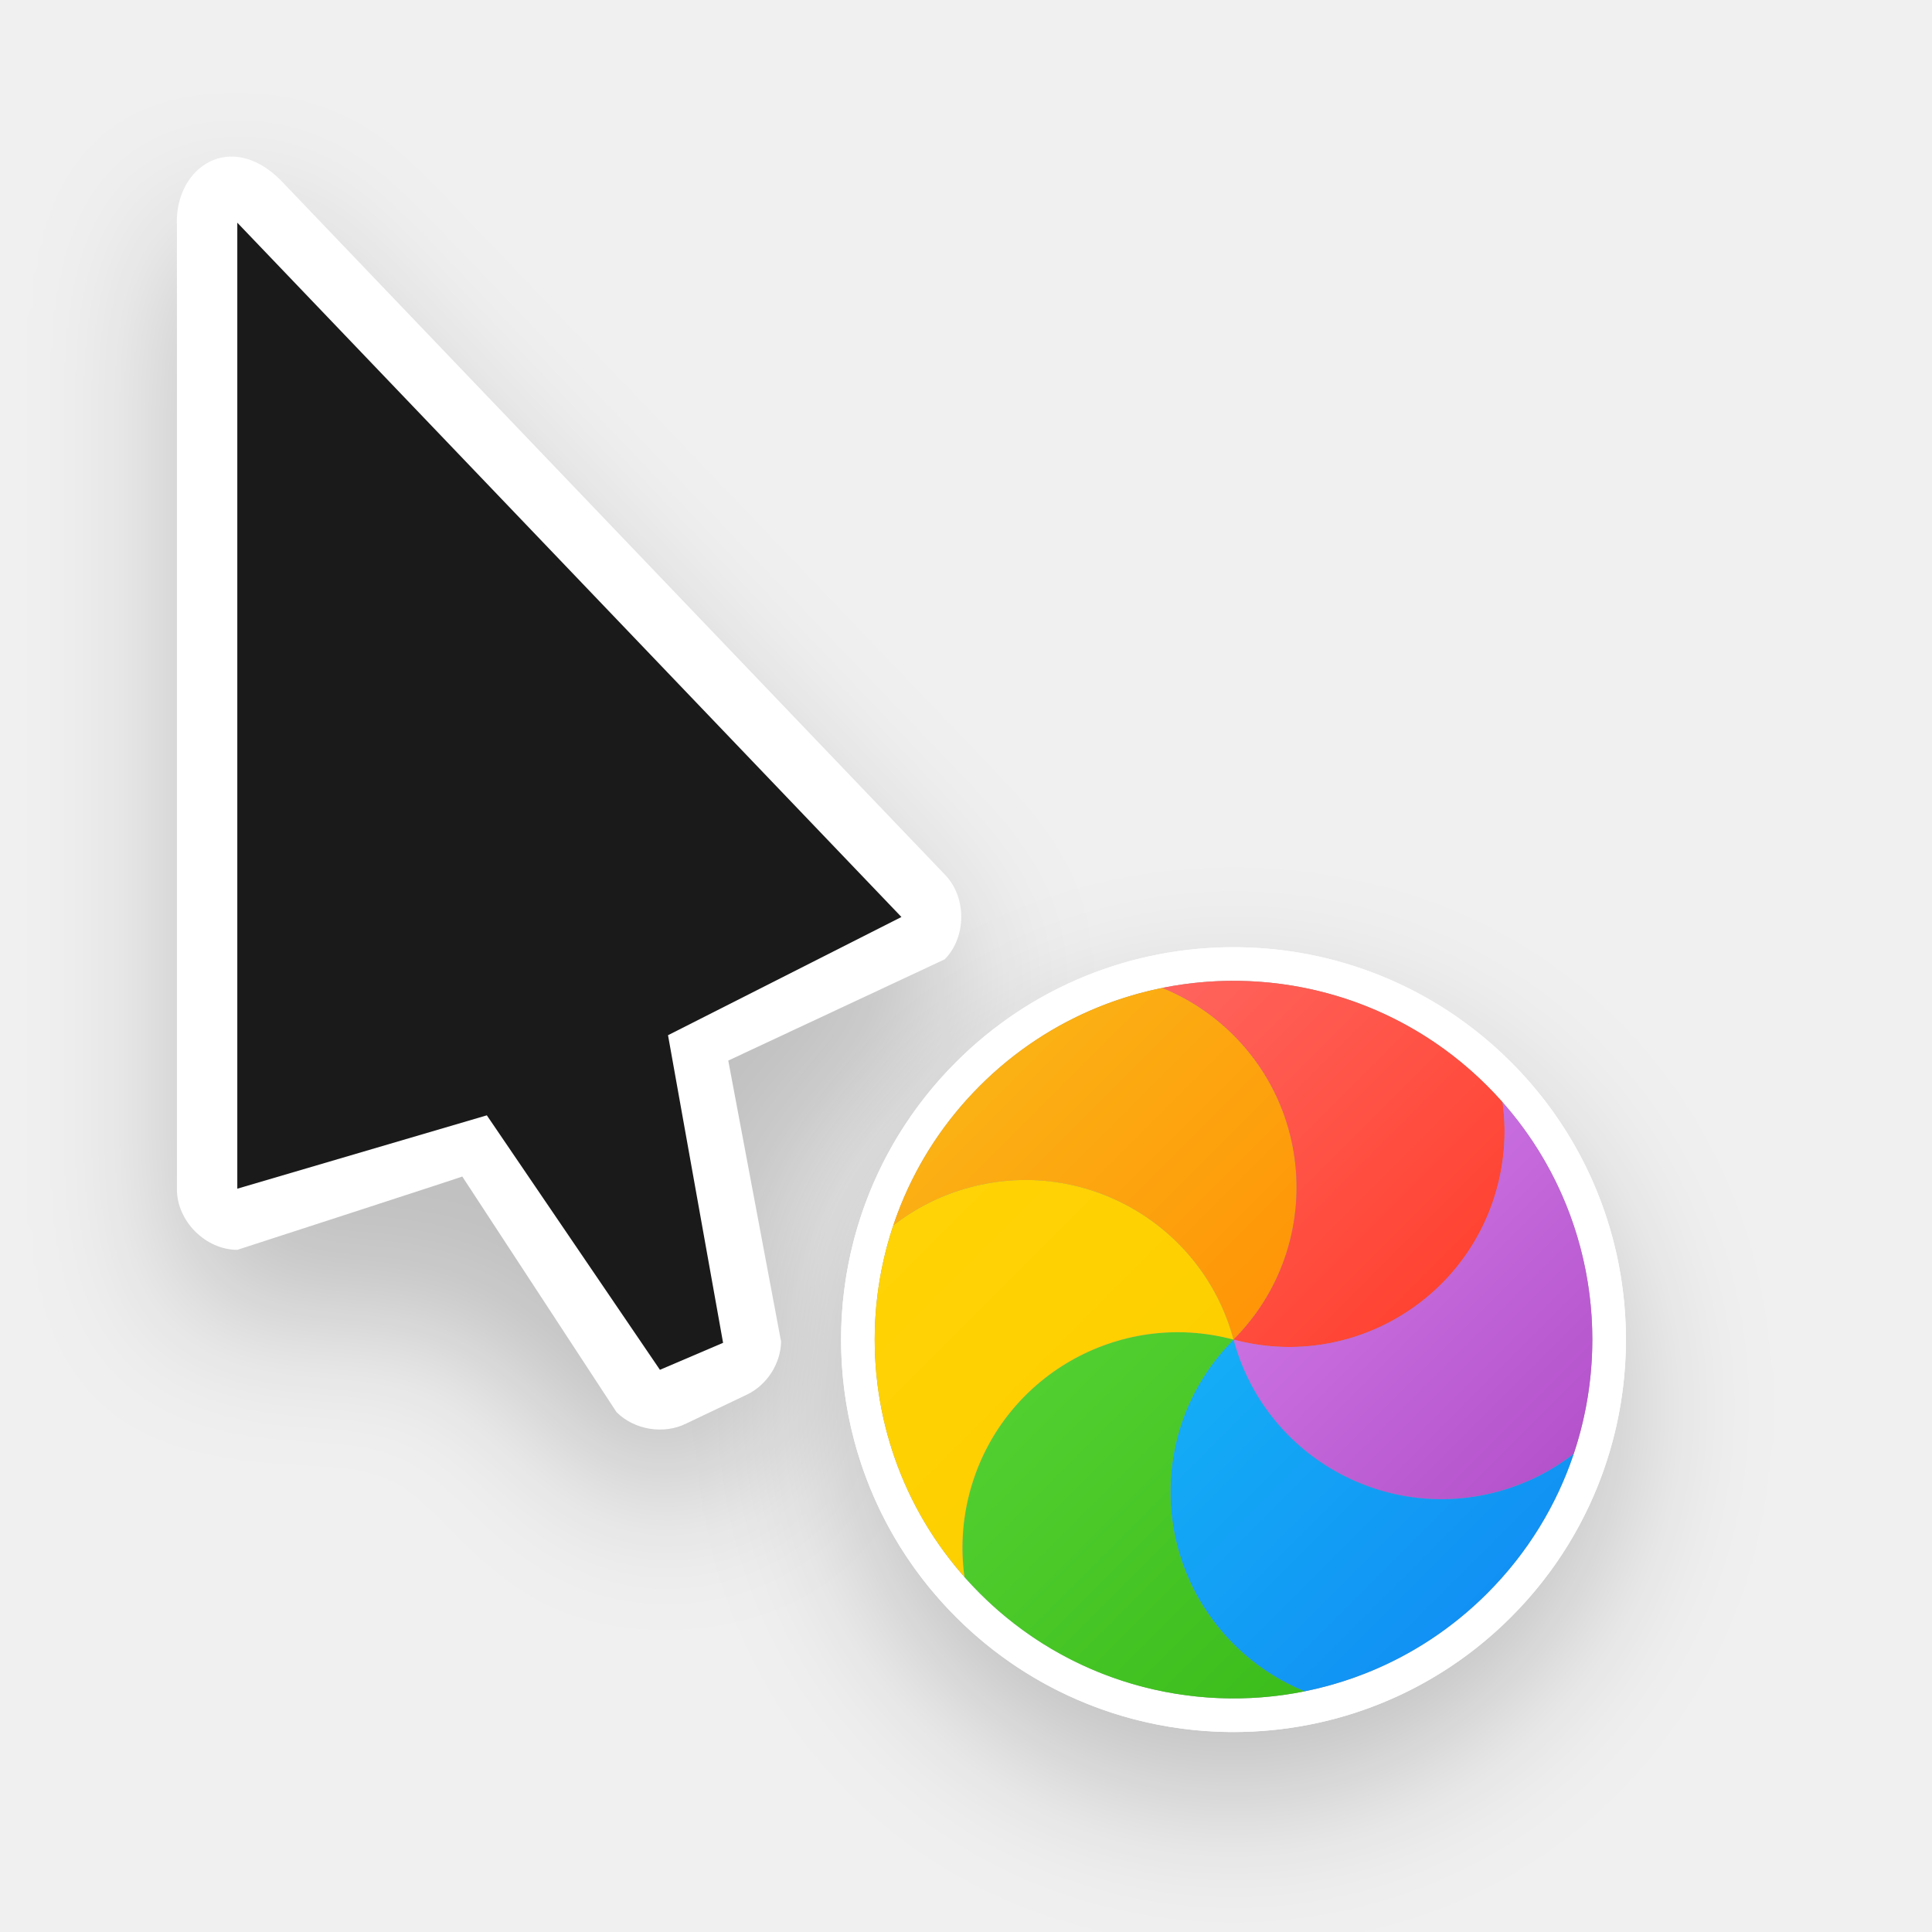
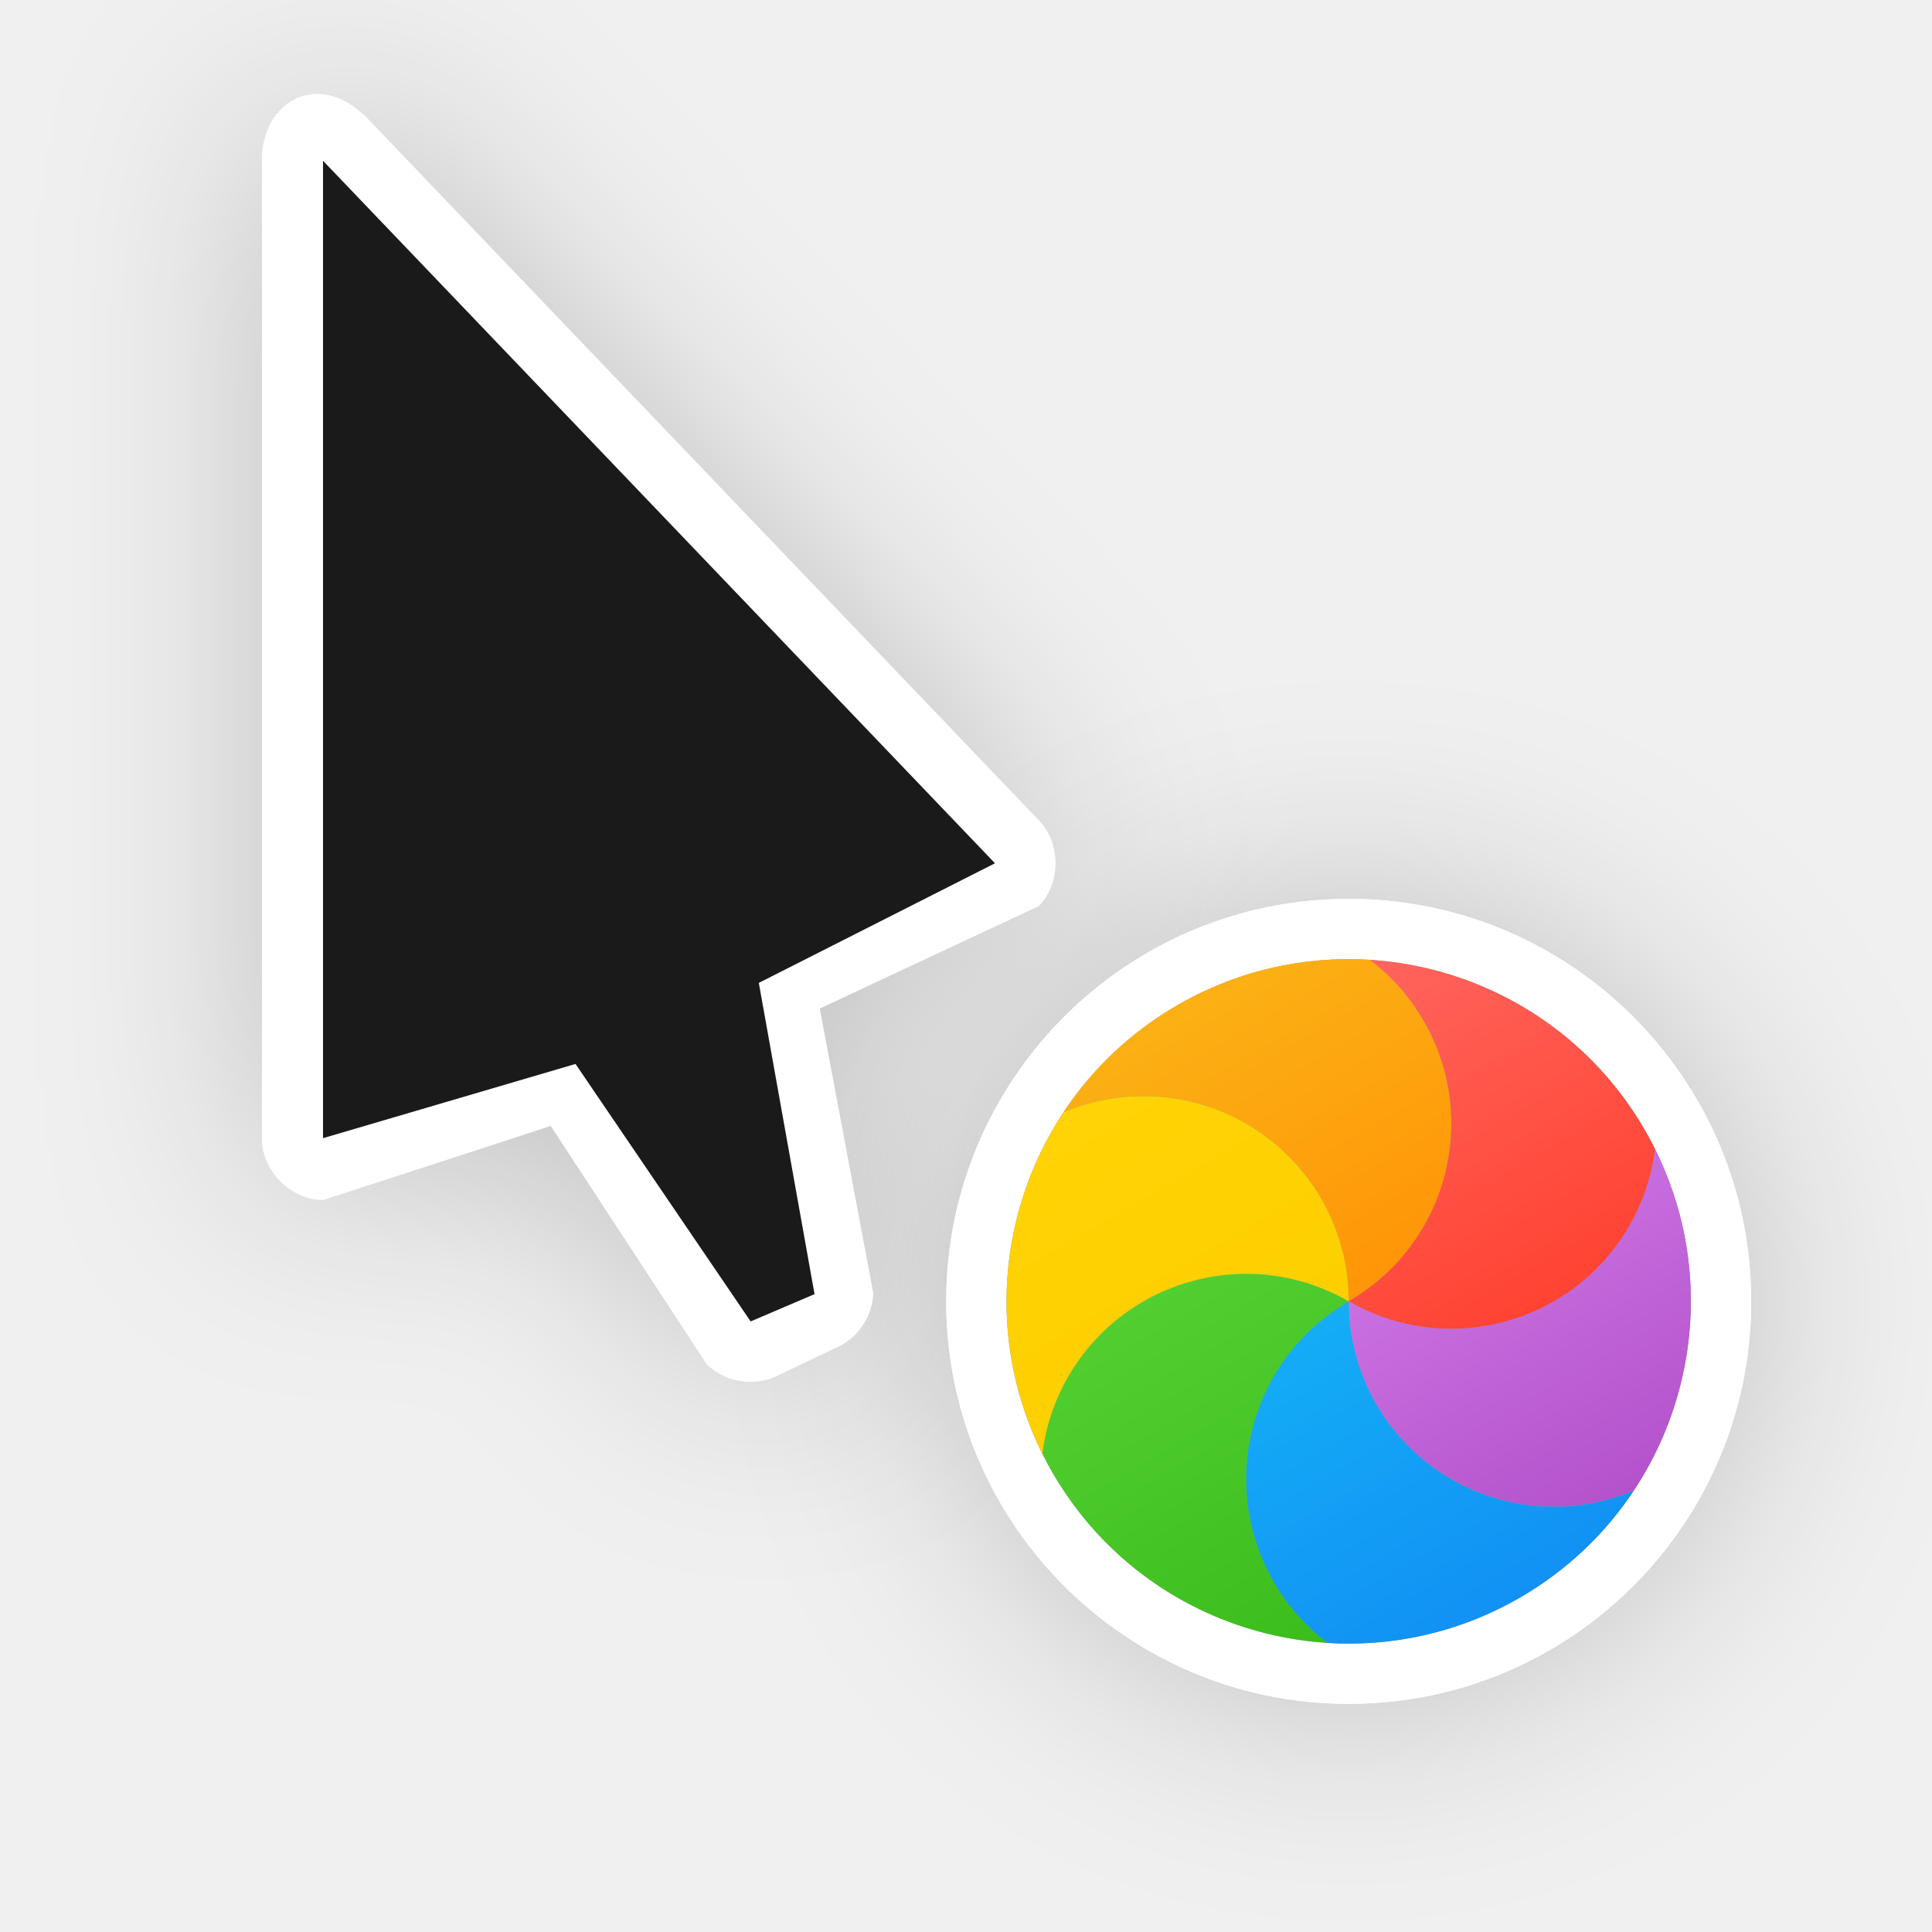
- <svg xmlns="http://www.w3.org/2000/svg" height="32" viewBox="0 0 32 32" width="32">
-   <linearGradient id="a" gradientTransform="matrix(1.028313 0 0 .9836115 343.323 796.7172)" gradientUnits="userSpaceOnUse" x1="17.871" x2="17.871" y1="7.669" y2="17.893">
-     <stop offset="0" stop-color="#fbb114" />
-     <stop offset="1" stop-color="#ff9508" />
+ <svg xmlns="http://www.w3.org/2000/svg" height="24" viewBox="0 0 24 24" width="24" version="1.1" id="svg82">
+   <defs id="defs86">
+     <filter style="color-interpolation-filters:sRGB" id="filter1719" x="-0.328" width="1.656" y="-0.202" height="1.404">
+       <feGaussianBlur stdDeviation="1.347" id="feGaussianBlur1721" />
+     </filter>
+     <filter style="color-interpolation-filters:sRGB" id="filter1723" x="-0.323" width="1.647" y="-0.323" height="1.647">
+       <feGaussianBlur stdDeviation="2.965" id="feGaussianBlur1725" />
+     </filter>
+   </defs>
+   <linearGradient id="a" gradientTransform="matrix(0.4579123,0,0,0.4380064,8.607332,9.250079)" gradientUnits="userSpaceOnUse" x1="17.871" x2="17.871" y1="7.669" y2="17.893">
+     <stop offset="0" stop-color="#fbb114" id="stop2" />
+     <stop offset="1" stop-color="#ff9508" id="stop4" />
  </linearGradient>
-   <linearGradient id="b" gradientTransform="matrix(.944652 0 0 1.070723 343.323 796.7172)" gradientUnits="userSpaceOnUse" x1="23.954" x2="23.954" y1="8.61" y2="19.256">
-     <stop offset="0" stop-color="#ff645d" />
-     <stop offset="1" stop-color="#ff4332" />
+   <linearGradient id="b" gradientTransform="matrix(0.4206575,0,0,0.4767976,8.607332,9.250079)" gradientUnits="userSpaceOnUse" x1="23.954" x2="23.954" y1="8.61" y2="19.256">
+     <stop offset="0" stop-color="#ff645d" id="stop7" />
+     <stop offset="1" stop-color="#ff4332" id="stop9" />
  </linearGradient>
-   <linearGradient id="c" gradientTransform="matrix(1.103708 0 0 .9164209 343.323 796.7172)" gradientUnits="userSpaceOnUse" x1="20.127" x2="20.127" y1="19.205" y2="29.033">
-     <stop offset="0" stop-color="#ca70e1" />
-     <stop offset="1" stop-color="#b452cb" />
+   <linearGradient id="c" gradientTransform="matrix(0.4914857,0,0,0.4080861,8.607332,9.250079)" gradientUnits="userSpaceOnUse" x1="20.127" x2="20.127" y1="19.205" y2="29.033">
+     <stop offset="0" stop-color="#ca70e1" id="stop12" />
+     <stop offset="1" stop-color="#b452cb" id="stop14" />
  </linearGradient>
-   <linearGradient id="d" gradientTransform="matrix(1.028313 0 0 .9836116 343.323 796.7172)" gradientUnits="userSpaceOnUse" x1="16.36" x2="16.36" y1="17.893" y2="28.118">
-     <stop offset="0" stop-color="#14adf6" />
-     <stop offset="1" stop-color="#1191f4" />
+   <linearGradient id="d" gradientTransform="matrix(0.4579123,0,0,0.4380064,8.607332,9.250079)" gradientUnits="userSpaceOnUse" x1="16.36" x2="16.36" y1="17.893" y2="28.118">
+     <stop offset="0" stop-color="#14adf6" id="stop17" />
+     <stop offset="1" stop-color="#1191f4" id="stop19" />
  </linearGradient>
-   <linearGradient id="e" gradientTransform="matrix(.944652 0 0 1.070723 343.323 796.7172)" gradientUnits="userSpaceOnUse" x1="13.308" x2="13.308" y1="13.619" y2="24.265">
-     <stop offset="0" stop-color="#52cf30" />
-     <stop offset="1" stop-color="#3bbd1c" />
+   <linearGradient id="e" gradientTransform="matrix(0.4206575,0,0,0.4767976,8.607332,9.250079)" gradientUnits="userSpaceOnUse" x1="13.308" x2="13.308" y1="13.619" y2="24.265">
+     <stop offset="0" stop-color="#52cf30" id="stop22" />
+     <stop offset="1" stop-color="#3bbd1c" id="stop24" />
  </linearGradient>
-   <linearGradient id="f" gradientTransform="matrix(1.103708 0 0 .9164209 343.323 796.7172)" gradientUnits="userSpaceOnUse" x1="11.766" x2="11.766" y1="9.377" y2="19.205">
-     <stop offset="0" stop-color="#ffd305" />
-     <stop offset="1" stop-color="#fdcf01" />
+   <linearGradient id="f" gradientTransform="matrix(0.4914857,0,0,0.4080861,8.607332,9.250079)" gradientUnits="userSpaceOnUse" x1="11.766" x2="11.766" y1="9.377" y2="19.205">
+     <stop offset="0" stop-color="#ffd305" id="stop27" />
+     <stop offset="1" stop-color="#fdcf01" id="stop29" />
  </linearGradient>
-   <filter id="g" color-interpolation-filters="sRGB" height="1.272" width="1.441" x="-.22" y="-.136">
-     <feGaussianBlur stdDeviation="1.192" />
+   <filter id="g" height="1.272" width="1.441" x="-0.22" y="-0.136" style="color-interpolation-filters:sRGB">
+     <feGaussianBlur stdDeviation="1.192" id="feGaussianBlur32" />
  </filter>
-   <filter id="h" color-interpolation-filters="sRGB" height="1.444" width="1.444" x="-.222" y="-.222">
-     <feGaussianBlur stdDeviation="1.202" />
+   <filter id="h" height="1.444" width="1.444" x="-0.222" y="-0.222" style="color-interpolation-filters:sRGB">
+     <feGaussianBlur stdDeviation="1.202" id="feGaussianBlur35" />
  </filter>
-   <g transform="translate(0 -1020.362)">
-     <path d="m20.431 1037.164c-3.59 0-6.5 2.91-6.5 6.5 0 3.59 2.91 6.5 6.5 6.5s6.5-2.91 6.5-6.5c0-3.59-2.91-6.5-6.5-6.5z" filter="url(#h)" opacity=".2" />
-     <path d="m3.743 1024.071c-.467.055-.823.498-.812 1.094v16c0.0.524.476 1 1 1h3.594l2.687 2.688c.295.295.783.375 1.156.188l1-.5c.328-.159.554-.51.562-.875v-3.594l2.719-2.719c.365-.37.365-1.036 0-1.406l-11-11.5c-.307-.307-.626-.408-.906-.375z" filter="url(#g)" opacity=".2" />
-     <g transform="translate(-160.2785 260.9164)">
-       <path d="m163.209 763.147v16c0.0.524.476 1 1 1 0 0 3.883-1.259 3.726-1.215l2.555 3.903c.295.295.783.375 1.156.188l1.008-.48c.328-.159.554-.51.562-.875l-.875-4.656 3.585-1.677c.365-.37.365-1.037 0-1.406l-11-11.5c-.82-.82-1.736-.235-1.719.719z" fill="#fff" />
-       <path d="m164.209 779.134v-16l11 11.5-3.866 1.958.912 5.095-1.046.447-2.867-4.215z" fill="#1a1a1a" />
-     </g>
-     <g fill-rule="evenodd" transform="matrix(.4178381 -.4178381 .4178333 .4178333 -470.6252 853.1087)">
-       <g fill="#fff">
-         <circle cx="360.923" cy="814.317" r="11" />
-         <path d="m367.005 805.15c.333.789.518 1.656.518 2.567 0 3.645-2.955 6.6-6.6 6.6 1.823-3.157.741-7.193-2.416-9.016-.789-.456-1.633-.73-2.484-.835 1.475-.735 3.139-1.149 4.9-1.149 2.249 0 4.34.675 6.082 1.833z" />
-         <path d="m371.902 815.002c-.516.683-1.175 1.276-1.963 1.731-3.157 1.823-7.193.741-9.016-2.416 3.645 0 6.6-2.955 6.6-6.6 0-.91-.184-1.778-.518-2.567 2.964 1.971 4.918 5.341 4.918 9.167 0 .23-.007.459-.021.685z" />
-         <path d="m365.823 824.168c-.851-.106-1.695-.38-2.484-.835-3.157-1.823-4.238-5.859-2.416-9.016 1.823 3.157 5.859 4.238 9.016 2.416.788-.455 1.447-1.048 1.963-1.731-.247 4.022-2.656 7.46-6.079 9.166z" />
-         <path d="m354.841 823.484c-.333-.789-.518-1.656-.518-2.567 0-3.645 2.955-6.6 6.6-6.6-1.823 3.157-.741 7.193 2.416 9.016.789.456 1.633.73 2.484.835-1.475.735-3.139 1.149-4.9 1.149-2.249 0-4.34-.675-6.082-1.833z" />
-         <path d="m349.944 813.632c.516-.683 1.175-1.276 1.963-1.731 3.157-1.823 7.193-.741 9.016 2.416-3.645 0-6.6 2.955-6.6 6.6 0 .91.184 1.778.518 2.567-2.964-1.971-4.918-5.341-4.918-9.167 0-.23.007-.459.021-.685z" />
-         <path d="m356.023 804.466c.851.106 1.695.38 2.484.835 3.157 1.823 4.238 5.859 2.416 9.016-1.823-3.157-5.859-4.238-9.016-2.416-.788.455-1.447 1.048-1.963 1.731.247-4.022 2.656-7.46 6.079-9.166z" />
-       </g>
-       <circle cx="360.923" cy="814.317" fill="#959595" r="10.057" />
-       <path d="m366.484 805.936c.305.721.473 1.514.473 2.347 0 3.333-2.702 6.034-6.034 6.034 1.666-2.886.677-6.577-2.209-8.243-.722-.417-1.493-.667-2.271-.764 1.349-.672 2.87-1.05 4.48-1.05 2.056 0 3.968.617 5.561 1.676z" fill="url(#a)" />
-       <path d="m370.961 814.944c-.472.624-1.074 1.166-1.795 1.582-2.886 1.666-6.577.677-8.243-2.209 3.333 0 6.034-2.702 6.034-6.034 0-.832-.169-1.625-.473-2.347 2.71 1.802 4.496 4.883 4.496 8.381 0 .21-.007.419-.019.626z" fill="url(#b)" />
-       <path d="m365.403 823.324c-.778-.097-1.55-.347-2.271-.764-2.886-1.666-3.875-5.357-2.209-8.243 1.666 2.886 5.357 3.875 8.243 2.209.72-.416 1.323-.958 1.795-1.582-.226 3.678-2.428 6.821-5.558 8.38z" fill="url(#c)" />
-       <path d="m355.362 822.698c-.305-.721-.473-1.514-.473-2.347 0-3.333 2.702-6.034 6.034-6.034-1.666 2.886-.677 6.577 2.209 8.243.722.417 1.493.667 2.271.764-1.349.672-2.87 1.05-4.48 1.05-2.056 0-3.968-.617-5.561-1.676z" fill="url(#d)" />
-       <path d="m350.885 813.691c.472-.624 1.074-1.166 1.795-1.582 2.886-1.666 6.577-.677 8.243 2.209-3.333 0-6.034 2.702-6.034 6.034 0 .832.169 1.625.473 2.347-2.71-1.802-4.496-4.883-4.496-8.381 0-.21.007-.419.019-.626z" fill="url(#e)" />
-       <path d="m356.443 805.31c.778.097 1.55.347 2.271.764 2.886 1.666 3.875 5.357 2.209 8.243-1.666-2.886-5.357-3.875-8.243-2.209-.72.416-1.323.958-1.795 1.582.226-3.678 2.428-6.821 5.558-8.38z" fill="url(#f)" />
+   <path style="opacity:0.2;fill:#000000;fill-opacity:1;stroke-width:0.759;filter:url(#filter1719)" id="path1677" d="M 3.254,2.007 V 14.149 c 3.8e-5,0.397 0.362,0.759 0.759,0.759 0,0 2.946,-0.956 2.828,-0.922 l 1.939,2.962 c 0.224,0.224 0.594,0.284 0.877,0.142 l 0.765,-0.364 c 0.249,-0.121 0.42,-0.387 0.427,-0.664 l -0.664,-3.533 2.721,-1.272 c 0.277,-0.281 0.277,-0.787 0,-1.067 L 4.558,1.462 C 3.936,0.84 3.241,1.284 3.254,2.007 Z" />
+   <g transform="matrix(0.4545453,0,0,0.4545453,-147.3018,-353.978)" style="opacity:0.2;fill:#000000;fill-opacity:1;fill-rule:evenodd;filter:url(#filter1723)" id="g1697">
+     <circle id="circle1683" r="11" cy="814.317" cx="360.923" style="fill:#000000;fill-opacity:1" />
+     <path id="path1685" d="m 367.005,805.15 c 0.333,0.789 0.518,1.656 0.518,2.567 0,3.645 -2.955,6.6 -6.6,6.6 1.823,-3.157 0.741,-7.193 -2.416,-9.016 -0.789,-0.456 -1.633,-0.73 -2.484,-0.835 1.475,-0.735 3.139,-1.149 4.9,-1.149 2.249,0 4.34,0.675 6.082,1.833 z" style="fill:#000000;fill-opacity:1" />
+     <path id="path1687" d="m 371.902,815.002 c -0.516,0.683 -1.175,1.276 -1.963,1.731 -3.157,1.823 -7.193,0.741 -9.016,-2.416 3.645,0 6.6,-2.955 6.6,-6.6 0,-0.91 -0.184,-1.778 -0.518,-2.567 2.964,1.971 4.918,5.341 4.918,9.167 0,0.23 -0.007,0.459 -0.021,0.685 z" style="fill:#000000;fill-opacity:1" />
+     <path id="path1689" d="m 365.823,824.168 c -0.851,-0.106 -1.695,-0.38 -2.484,-0.835 -3.157,-1.823 -4.238,-5.859 -2.416,-9.016 1.823,3.157 5.859,4.238 9.016,2.416 0.788,-0.455 1.447,-1.048 1.963,-1.731 -0.247,4.022 -2.656,7.46 -6.079,9.166 z" style="fill:#000000;fill-opacity:1" />
+     <path id="path1691" d="m 354.841,823.484 c -0.333,-0.789 -0.518,-1.656 -0.518,-2.567 0,-3.645 2.955,-6.6 6.6,-6.6 -1.823,3.157 -0.741,7.193 2.416,9.016 0.789,0.456 1.633,0.73 2.484,0.835 -1.475,0.735 -3.139,1.149 -4.9,1.149 -2.249,0 -4.34,-0.675 -6.082,-1.833 z" style="fill:#000000;fill-opacity:1" />
+     <path id="path1693" d="m 349.944,813.632 c 0.516,-0.683 1.175,-1.276 1.963,-1.731 3.157,-1.823 7.193,-0.741 9.016,2.416 -3.645,0 -6.6,2.955 -6.6,6.6 0,0.91 0.184,1.778 0.518,2.567 -2.964,-1.971 -4.918,-5.341 -4.918,-9.167 0,-0.23 0.007,-0.459 0.021,-0.685 z" style="fill:#000000;fill-opacity:1" />
+     <path id="path1695" d="m 356.023,804.466 c 0.851,0.106 1.695,0.38 2.484,0.835 3.157,1.823 4.238,5.859 2.416,9.016 -1.823,-3.157 -5.859,-4.238 -9.016,-2.416 -0.788,0.455 -1.447,1.048 -1.963,1.731 0.247,-4.022 2.656,-7.46 6.079,-9.166 z" style="fill:#000000;fill-opacity:1" />
+   </g>
+   <g id="g46" transform="matrix(0.7588509,0,0,0.7588509,-120.5974,-577.1077)">
+     <path style="fill:#ffffff" id="path42" d="m 163.209,763.147 v 16 c 5e-5,0.524 0.476,1 1,1 0,0 3.883,-1.259 3.726,-1.215 l 2.555,3.903 c 0.295,0.295 0.783,0.375 1.156,0.188 l 1.008,-0.48 c 0.328,-0.159 0.554,-0.51 0.562,-0.875 l -0.875,-4.656 3.585,-1.677 c 0.365,-0.37 0.365,-1.037 0,-1.406 l -11,-11.5 c -0.82,-0.82 -1.736,-0.235 -1.719,0.719 z" />
+     <path style="fill:#1a1a1a" id="path44" d="m 164.209,779.134 v -16 l 11,11.5 -3.866,1.958 0.912,5.095 -1.046,0.447 -2.867,-4.215 z" />
+   </g>
+   <g id="g62" style="fill:#ffffff;fill-rule:evenodd" transform="matrix(0.4545453,0,0,0.4545453,-147.3018,-353.978)">
+     <circle cx="360.923" cy="814.317" r="11" id="circle48" />
+     <path d="m 367.005,805.15 c 0.333,0.789 0.518,1.656 0.518,2.567 0,3.645 -2.955,6.6 -6.6,6.6 1.823,-3.157 0.741,-7.193 -2.416,-9.016 -0.789,-0.456 -1.633,-0.73 -2.484,-0.835 1.475,-0.735 3.139,-1.149 4.9,-1.149 2.249,0 4.34,0.675 6.082,1.833 z" id="path50" />
+     <path d="m 371.902,815.002 c -0.516,0.683 -1.175,1.276 -1.963,1.731 -3.157,1.823 -7.193,0.741 -9.016,-2.416 3.645,0 6.6,-2.955 6.6,-6.6 0,-0.91 -0.184,-1.778 -0.518,-2.567 2.964,1.971 4.918,5.341 4.918,9.167 0,0.23 -0.007,0.459 -0.021,0.685 z" id="path52" />
+     <path d="m 365.823,824.168 c -0.851,-0.106 -1.695,-0.38 -2.484,-0.835 -3.157,-1.823 -4.238,-5.859 -2.416,-9.016 1.823,3.157 5.859,4.238 9.016,2.416 0.788,-0.455 1.447,-1.048 1.963,-1.731 -0.247,4.022 -2.656,7.46 -6.079,9.166 z" id="path54" />
+     <path d="m 354.841,823.484 c -0.333,-0.789 -0.518,-1.656 -0.518,-2.567 0,-3.645 2.955,-6.6 6.6,-6.6 -1.823,3.157 -0.741,7.193 2.416,9.016 0.789,0.456 1.633,0.73 2.484,0.835 -1.475,0.735 -3.139,1.149 -4.9,1.149 -2.249,0 -4.34,-0.675 -6.082,-1.833 z" id="path56" />
+     <path d="m 349.944,813.632 c 0.516,-0.683 1.175,-1.276 1.963,-1.731 3.157,-1.823 7.193,-0.741 9.016,2.416 -3.645,0 -6.6,2.955 -6.6,6.6 0,0.91 0.184,1.778 0.518,2.567 -2.964,-1.971 -4.918,-5.341 -4.918,-9.167 0,-0.23 0.007,-0.459 0.021,-0.685 z" id="path58" />
+     <path d="m 356.023,804.466 c 0.851,0.106 1.695,0.38 2.484,0.835 3.157,1.823 4.238,5.859 2.416,9.016 -1.823,-3.157 -5.859,-4.238 -9.016,-2.416 -0.788,0.455 -1.447,1.048 -1.963,1.731 0.247,-4.022 2.656,-7.46 6.079,-9.166 z" id="path60" />
+   </g>
+   <g id="g1646" transform="rotate(-30,14.3393,15.7374)">
+     <circle style="fill:#959595;fill-rule:evenodd;stroke-width:0.423" id="circle64" r="4.25" cy="17.316" cx="16.216" />
+     <g transform="matrix(0.9489808,0,0,0.9489808,0.6105051,1.100282)" id="g1636">
+       <path d="m 18.921,13.355 c 0.136,0.321 0.211,0.674 0.211,1.045 0,1.484 -1.203,2.687 -2.687,2.687 0.742,-1.285 0.302,-2.929 -0.984,-3.671 -0.321,-0.185 -0.665,-0.297 -1.011,-0.34 0.601,-0.299 1.278,-0.468 1.995,-0.468 0.916,0 1.767,0.275 2.476,0.746 z" id="path66" style="fill:url(#a);fill-rule:evenodd;stroke-width:0.445" />
+       <path d="m 20.915,17.366 c -0.21,0.278 -0.478,0.519 -0.799,0.705 -1.285,0.742 -2.929,0.302 -3.671,-0.984 1.484,0 2.687,-1.203 2.687,-2.687 0,-0.371 -0.075,-0.724 -0.211,-1.045 1.207,0.802 2.002,2.174 2.002,3.732 0,0.094 -0.003,0.187 -0.009,0.279 z" id="path68" style="fill:url(#b);fill-rule:evenodd;stroke-width:0.445" />
+       <path d="m 18.44,21.098 c -0.346,-0.043 -0.69,-0.155 -1.011,-0.34 -1.285,-0.742 -1.726,-2.385 -0.984,-3.671 0.742,1.285 2.385,1.726 3.671,0.984 0.321,-0.185 0.589,-0.427 0.799,-0.705 -0.101,1.638 -1.081,3.037 -2.475,3.732 z" id="path70" style="fill:url(#c);fill-rule:evenodd;stroke-width:0.445" />
+       <path d="m 13.968,20.82 c -0.136,-0.321 -0.211,-0.674 -0.211,-1.045 0,-1.484 1.203,-2.687 2.687,-2.687 -0.742,1.285 -0.302,2.929 0.984,3.671 0.321,0.186 0.665,0.297 1.011,0.34 -0.601,0.299 -1.278,0.468 -1.995,0.468 -0.916,0 -1.767,-0.275 -2.476,-0.746 z" id="path72" style="fill:url(#d);fill-rule:evenodd;stroke-width:0.445" />
+       <path d="m 11.975,16.809 c 0.21,-0.278 0.478,-0.519 0.799,-0.705 1.285,-0.742 2.929,-0.302 3.671,0.984 -1.484,0 -2.687,1.203 -2.687,2.687 0,0.371 0.075,0.724 0.211,1.045 -1.207,-0.802 -2.002,-2.174 -2.002,-3.732 0,-0.094 0.003,-0.187 0.009,-0.279 z" id="path74" style="fill:url(#e);fill-rule:evenodd;stroke-width:0.445" />
+       <path d="m 14.45,13.077 c 0.346,0.043 0.69,0.155 1.011,0.34 1.285,0.742 1.726,2.385 0.984,3.671 -0.742,-1.285 -2.385,-1.726 -3.671,-0.984 -0.321,0.185 -0.589,0.427 -0.799,0.705 0.101,-1.638 1.081,-3.037 2.475,-3.732 z" id="path76" style="fill:url(#f);fill-rule:evenodd;stroke-width:0.445" />
    </g>
  </g>
</svg>
